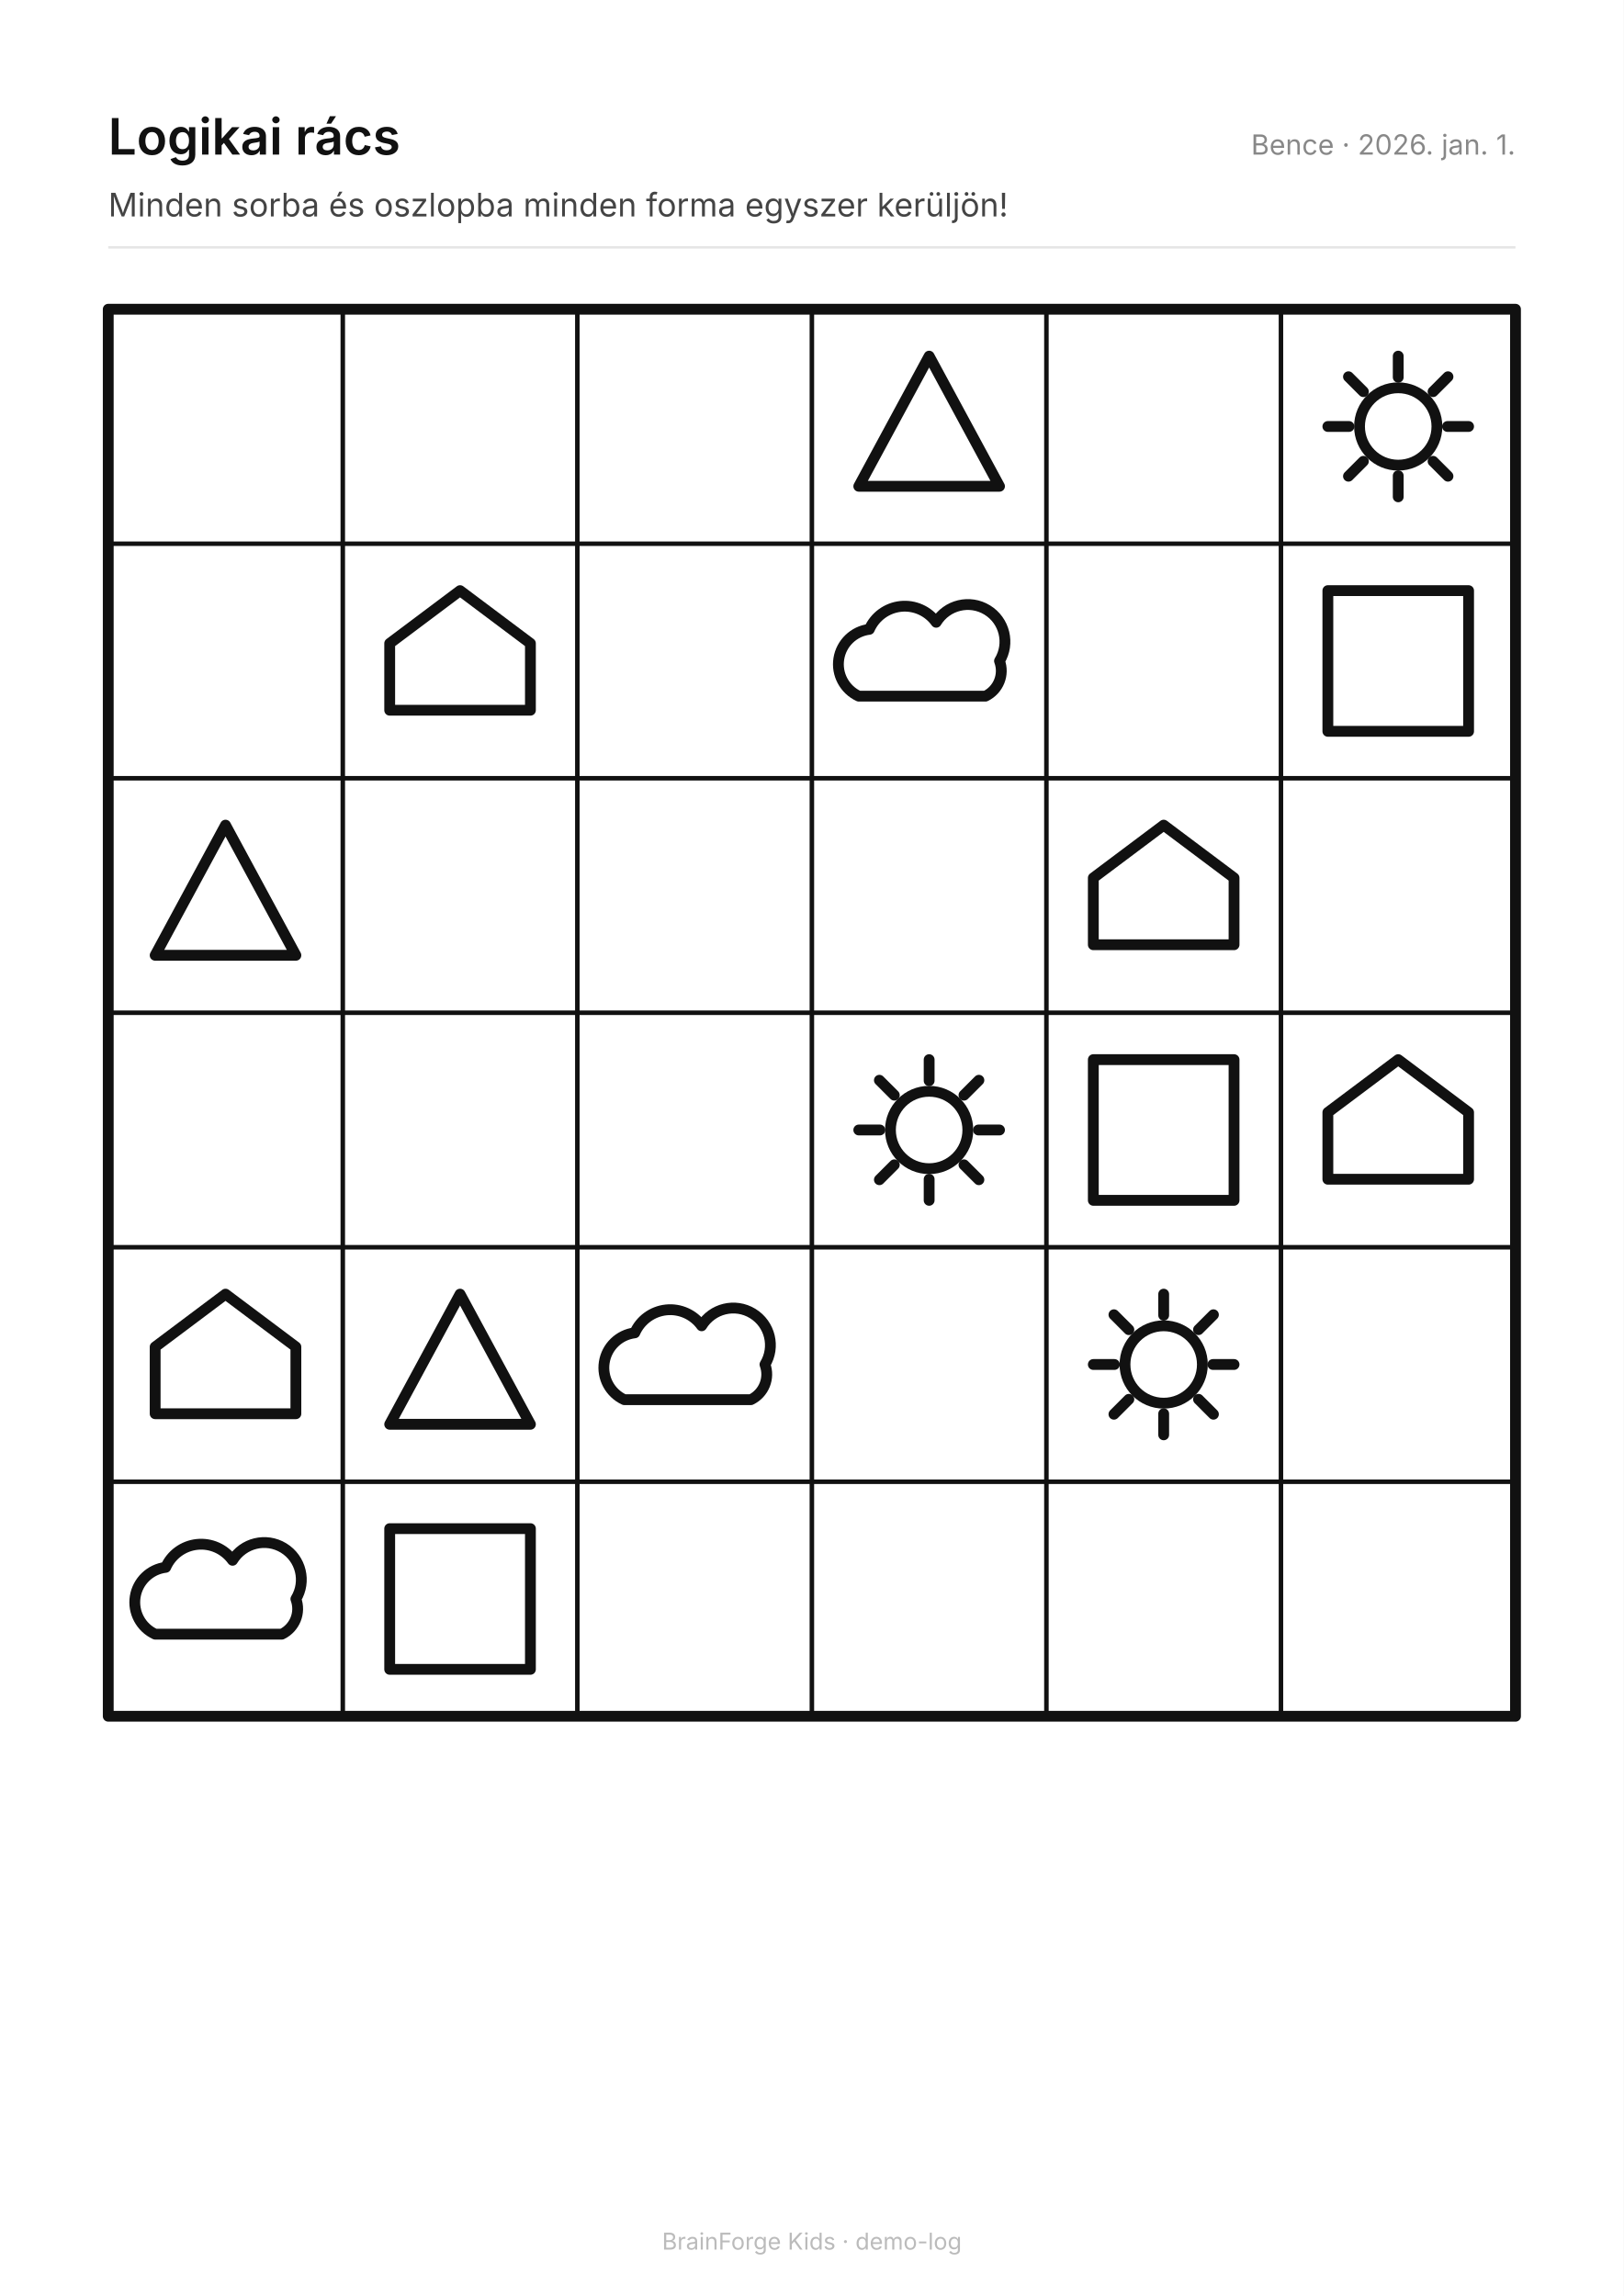
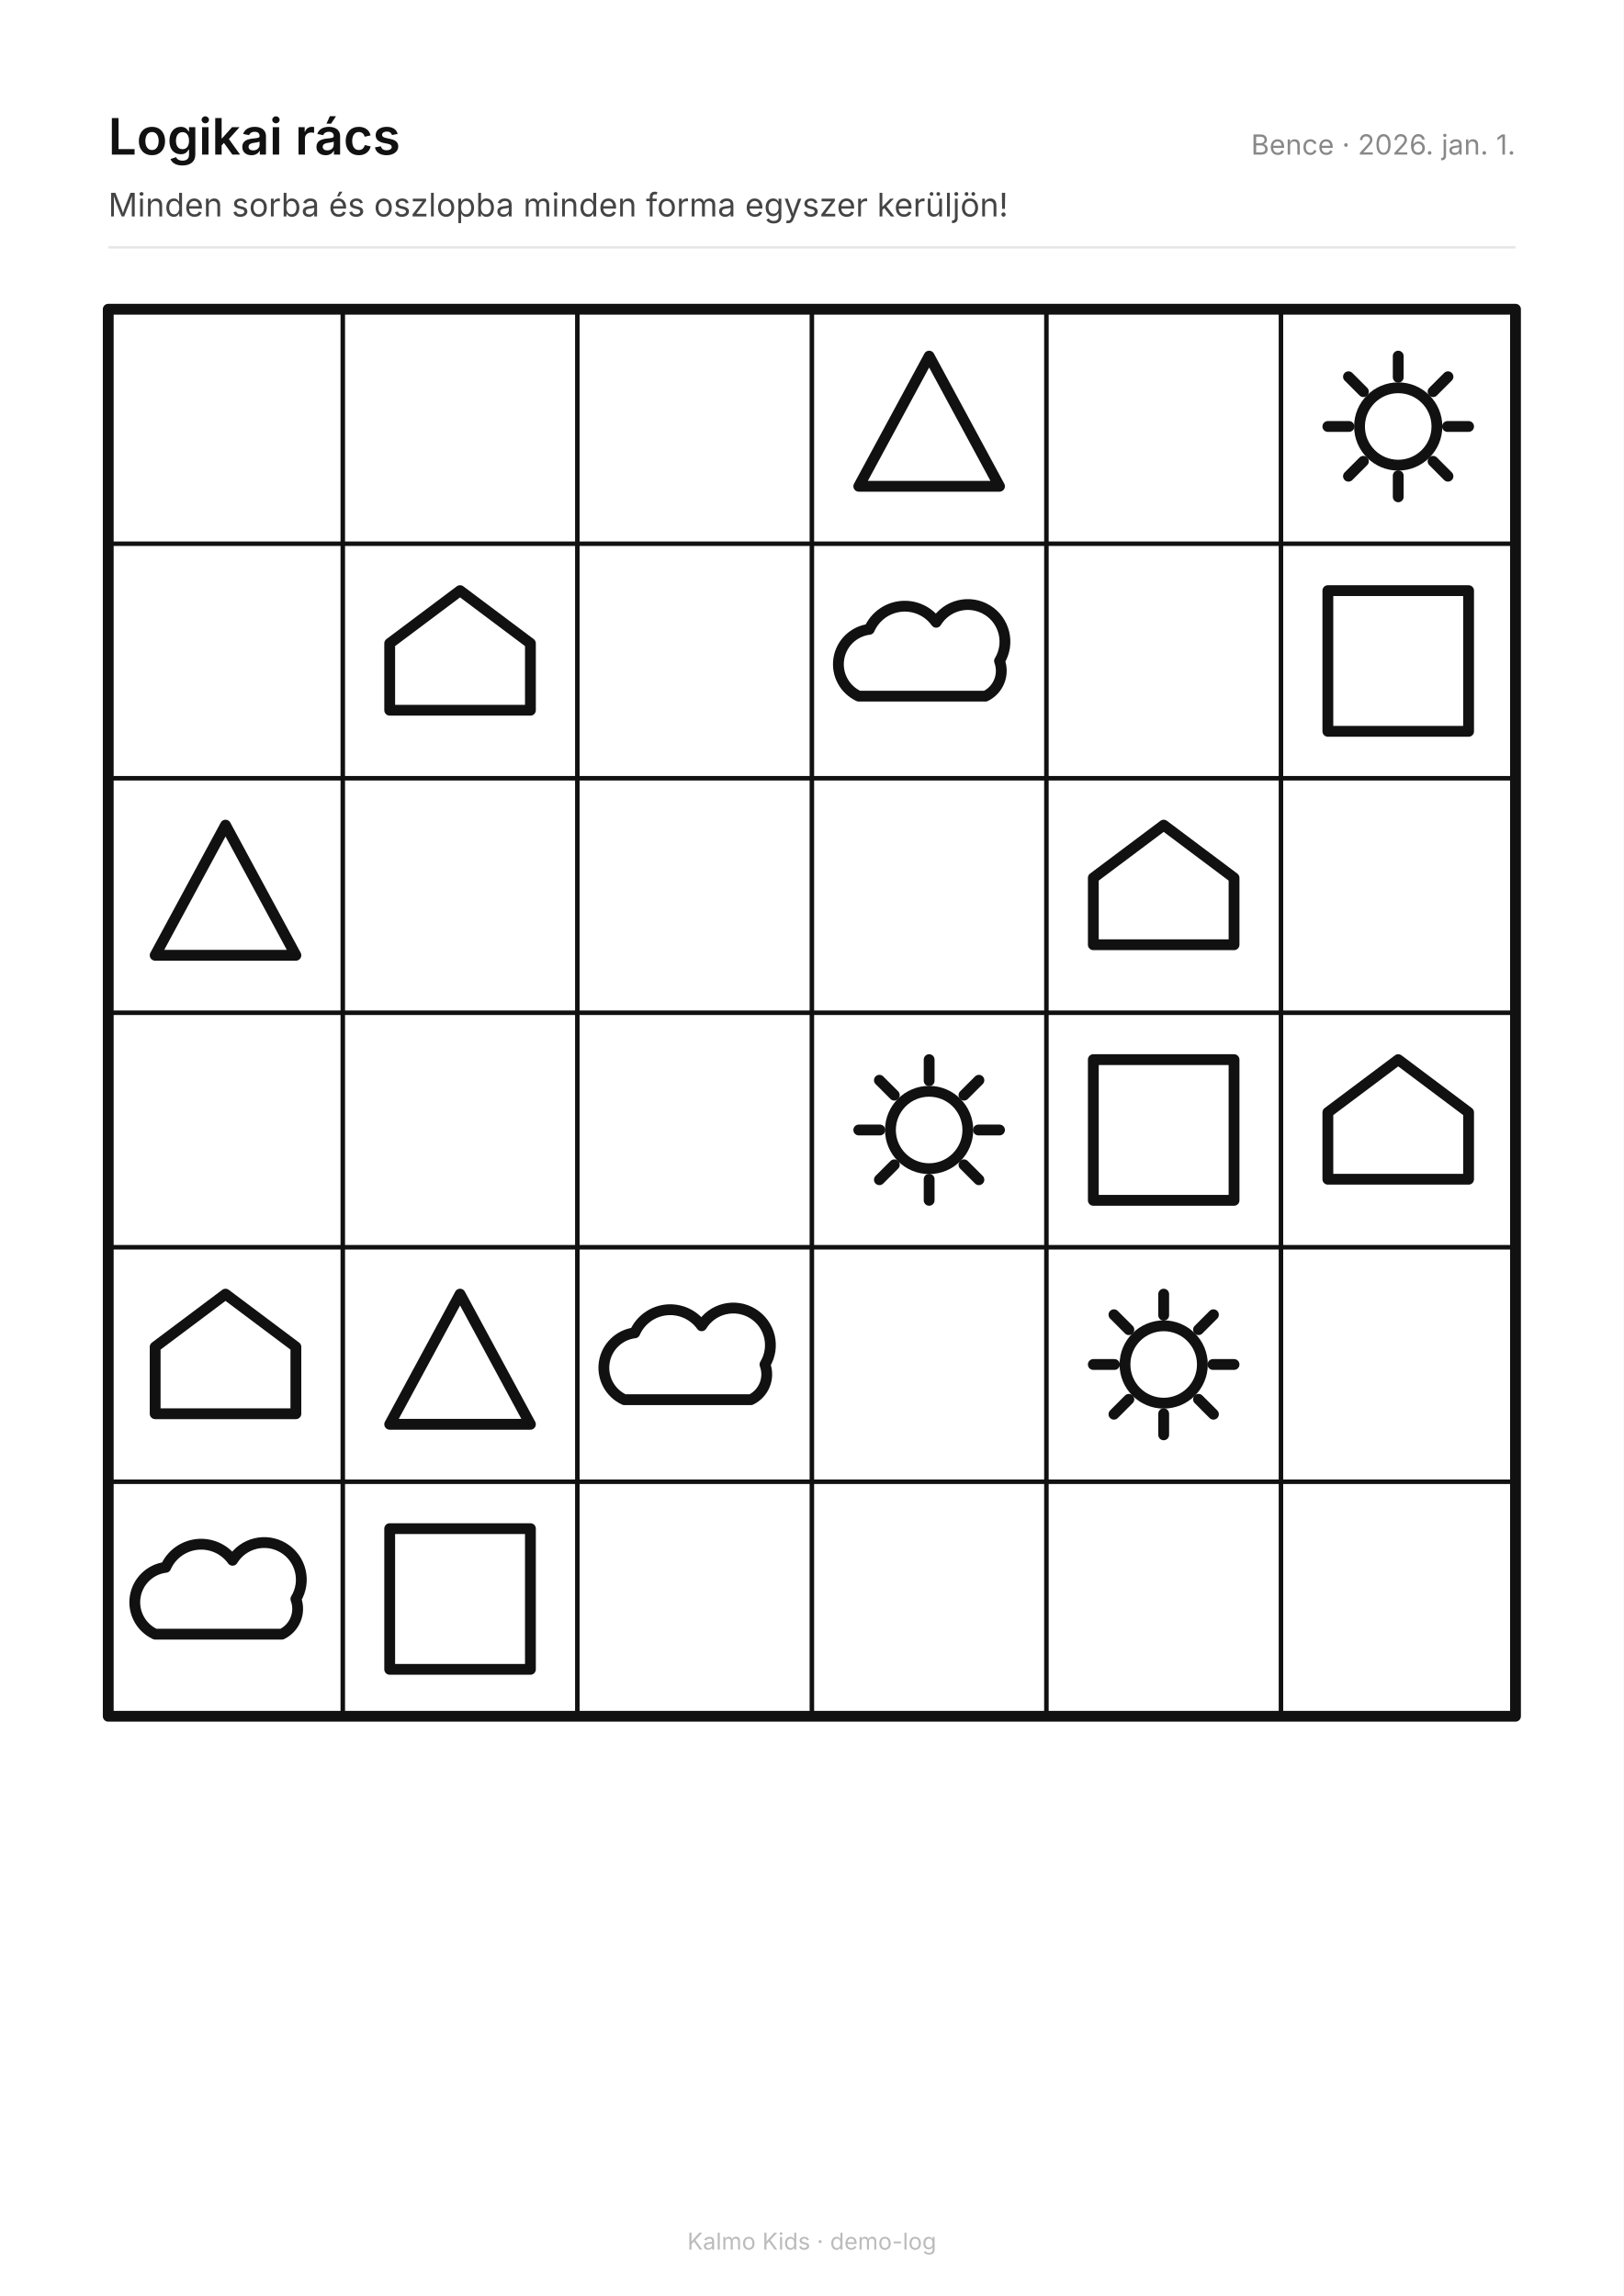
<svg xmlns="http://www.w3.org/2000/svg" width="210mm" height="297mm" viewBox="0 0 210 297" font-family="system-ui, -apple-system, sans-serif">
  <rect width="210" height="297" fill="#fff" />
  <text x="14" y="20" font-size="6.5" font-weight="600" fill="#111">Logikai rács</text>
  <text x="196" y="20" font-size="3.6" fill="#888" text-anchor="end">Bence  ·  2026. jan. 1.</text>
  <text x="14" y="28" font-size="4.2" fill="#444">Minden sorba és oszlopba minden forma egyszer kerüljön!</text>
  <line x1="14" y1="32" x2="196" y2="32" stroke="#e5e5e5" stroke-width="0.3" />
  <g transform="translate(14.00 40.00) scale(1.1667)">
    <g>
      <rect x="0" y="0" width="156" height="156" fill="none" stroke="#111" stroke-width="1.20" stroke-linejoin="round" stroke-linecap="round" />
      <path d="M 26 0 L 26 156" fill="none" stroke="#111" stroke-width="0.50" stroke-linejoin="round" stroke-linecap="round" />
      <path d="M 0 26 L 156 26" fill="none" stroke="#111" stroke-width="0.50" stroke-linejoin="round" stroke-linecap="round" />
      <path d="M 52 0 L 52 156" fill="none" stroke="#111" stroke-width="0.50" stroke-linejoin="round" stroke-linecap="round" />
      <path d="M 0 52 L 156 52" fill="none" stroke="#111" stroke-width="0.50" stroke-linejoin="round" stroke-linecap="round" />
      <path d="M 78 0 L 78 156" fill="none" stroke="#111" stroke-width="0.50" stroke-linejoin="round" stroke-linecap="round" />
      <path d="M 0 78 L 156 78" fill="none" stroke="#111" stroke-width="0.50" stroke-linejoin="round" stroke-linecap="round" />
      <path d="M 104 0 L 104 156" fill="none" stroke="#111" stroke-width="0.50" stroke-linejoin="round" stroke-linecap="round" />
      <path d="M 0 104 L 156 104" fill="none" stroke="#111" stroke-width="0.50" stroke-linejoin="round" stroke-linecap="round" />
      <path d="M 130 0 L 130 156" fill="none" stroke="#111" stroke-width="0.50" stroke-linejoin="round" stroke-linecap="round" />
      <path d="M 0 130 L 156 130" fill="none" stroke="#111" stroke-width="0.50" stroke-linejoin="round" stroke-linecap="round" />
      <path d="M 91 5.2 L 98.8 19.63 L 83.2 19.63 Z" fill="none" stroke="#111" stroke-width="1.20" stroke-linejoin="round" stroke-linecap="round" />
      <circle cx="143" cy="13" r="4.29" fill="none" stroke="#111" stroke-width="1.20" stroke-linejoin="round" stroke-linecap="round" />
      <path d="M 148.46 13 L 150.8 13" fill="none" stroke="#111" stroke-width="1.20" stroke-linejoin="round" stroke-linecap="round" />
      <path d="M 146.861 16.861 L 148.515 18.515" fill="none" stroke="#111" stroke-width="1.20" stroke-linejoin="round" stroke-linecap="round" />
      <path d="M 143 18.46 L 143 20.8" fill="none" stroke="#111" stroke-width="1.20" stroke-linejoin="round" stroke-linecap="round" />
      <path d="M 139.139 16.861 L 137.485 18.515" fill="none" stroke="#111" stroke-width="1.20" stroke-linejoin="round" stroke-linecap="round" />
      <path d="M 137.54 13 L 135.2 13" fill="none" stroke="#111" stroke-width="1.20" stroke-linejoin="round" stroke-linecap="round" />
      <path d="M 139.139 9.139 L 137.485 7.485" fill="none" stroke="#111" stroke-width="1.20" stroke-linejoin="round" stroke-linecap="round" />
      <path d="M 143 7.54 L 143 5.2" fill="none" stroke="#111" stroke-width="1.20" stroke-linejoin="round" stroke-linecap="round" />
      <path d="M 146.861 9.139 L 148.515 7.485" fill="none" stroke="#111" stroke-width="1.20" stroke-linejoin="round" stroke-linecap="round" />
      <path d="M 31.2 44.46 L 31.2 37.05 L 39 31.2 L 46.8 37.05 L 46.8 44.46 Z" fill="none" stroke="#111" stroke-width="1.20" stroke-linejoin="round" stroke-linecap="round" />
      <path d="M 83.2 42.9 a 3.9 3.9 0 0 1 1.17 -7.41 a 4.29 4.29 0 0 1 7.41 -0.78 a 3.9 3.9 0 0 1 7.02 4.29 a 3.12 3.12 0 0 1 -1.56 3.9 Z" fill="none" stroke="#111" stroke-width="1.20" stroke-linejoin="round" stroke-linecap="round" />
      <path d="M 135.2 31.2 h 15.6 v 15.6 h -15.6 Z" fill="none" stroke="#111" stroke-width="1.20" stroke-linejoin="round" stroke-linecap="round" rx="1.25" />
      <path d="M 13 57.2 L 20.8 71.63 L 5.2 71.63 Z" fill="none" stroke="#111" stroke-width="1.20" stroke-linejoin="round" stroke-linecap="round" />
      <path d="M 109.2 70.46 L 109.2 63.05 L 117 57.2 L 124.8 63.05 L 124.8 70.46 Z" fill="none" stroke="#111" stroke-width="1.20" stroke-linejoin="round" stroke-linecap="round" />
      <circle cx="91" cy="91" r="4.29" fill="none" stroke="#111" stroke-width="1.20" stroke-linejoin="round" stroke-linecap="round" />
      <path d="M 96.46 91 L 98.8 91" fill="none" stroke="#111" stroke-width="1.20" stroke-linejoin="round" stroke-linecap="round" />
      <path d="M 94.861 94.861 L 96.515 96.515" fill="none" stroke="#111" stroke-width="1.20" stroke-linejoin="round" stroke-linecap="round" />
      <path d="M 91 96.46 L 91 98.8" fill="none" stroke="#111" stroke-width="1.20" stroke-linejoin="round" stroke-linecap="round" />
      <path d="M 87.139 94.861 L 85.485 96.515" fill="none" stroke="#111" stroke-width="1.20" stroke-linejoin="round" stroke-linecap="round" />
      <path d="M 85.54 91 L 83.2 91" fill="none" stroke="#111" stroke-width="1.20" stroke-linejoin="round" stroke-linecap="round" />
      <path d="M 87.139 87.139 L 85.485 85.485" fill="none" stroke="#111" stroke-width="1.20" stroke-linejoin="round" stroke-linecap="round" />
      <path d="M 91 85.54 L 91 83.2" fill="none" stroke="#111" stroke-width="1.20" stroke-linejoin="round" stroke-linecap="round" />
      <path d="M 94.861 87.139 L 96.515 85.485" fill="none" stroke="#111" stroke-width="1.20" stroke-linejoin="round" stroke-linecap="round" />
      <path d="M 109.2 83.2 h 15.6 v 15.6 h -15.6 Z" fill="none" stroke="#111" stroke-width="1.20" stroke-linejoin="round" stroke-linecap="round" rx="1.25" />
      <path d="M 135.2 96.46 L 135.2 89.05 L 143 83.2 L 150.8 89.05 L 150.8 96.46 Z" fill="none" stroke="#111" stroke-width="1.20" stroke-linejoin="round" stroke-linecap="round" />
      <path d="M 5.2 122.46 L 5.2 115.05 L 13 109.2 L 20.8 115.05 L 20.8 122.46 Z" fill="none" stroke="#111" stroke-width="1.20" stroke-linejoin="round" stroke-linecap="round" />
      <path d="M 39 109.2 L 46.8 123.63 L 31.2 123.63 Z" fill="none" stroke="#111" stroke-width="1.20" stroke-linejoin="round" stroke-linecap="round" />
      <path d="M 57.2 120.9 a 3.9 3.9 0 0 1 1.17 -7.41 a 4.29 4.29 0 0 1 7.41 -0.78 a 3.9 3.9 0 0 1 7.02 4.29 a 3.12 3.12 0 0 1 -1.56 3.9 Z" fill="none" stroke="#111" stroke-width="1.20" stroke-linejoin="round" stroke-linecap="round" />
      <circle cx="117" cy="117" r="4.29" fill="none" stroke="#111" stroke-width="1.20" stroke-linejoin="round" stroke-linecap="round" />
      <path d="M 122.46 117 L 124.8 117" fill="none" stroke="#111" stroke-width="1.20" stroke-linejoin="round" stroke-linecap="round" />
      <path d="M 120.861 120.861 L 122.515 122.515" fill="none" stroke="#111" stroke-width="1.20" stroke-linejoin="round" stroke-linecap="round" />
      <path d="M 117 122.46 L 117 124.8" fill="none" stroke="#111" stroke-width="1.20" stroke-linejoin="round" stroke-linecap="round" />
      <path d="M 113.139 120.861 L 111.485 122.515" fill="none" stroke="#111" stroke-width="1.20" stroke-linejoin="round" stroke-linecap="round" />
      <path d="M 111.54 117 L 109.2 117" fill="none" stroke="#111" stroke-width="1.20" stroke-linejoin="round" stroke-linecap="round" />
      <path d="M 113.139 113.139 L 111.485 111.485" fill="none" stroke="#111" stroke-width="1.20" stroke-linejoin="round" stroke-linecap="round" />
      <path d="M 117 111.54 L 117 109.2" fill="none" stroke="#111" stroke-width="1.20" stroke-linejoin="round" stroke-linecap="round" />
      <path d="M 120.861 113.139 L 122.515 111.485" fill="none" stroke="#111" stroke-width="1.20" stroke-linejoin="round" stroke-linecap="round" />
      <path d="M 5.2 146.9 a 3.9 3.9 0 0 1 1.17 -7.41 a 4.29 4.29 0 0 1 7.41 -0.78 a 3.9 3.9 0 0 1 7.02 4.29 a 3.12 3.12 0 0 1 -1.56 3.9 Z" fill="none" stroke="#111" stroke-width="1.20" stroke-linejoin="round" stroke-linecap="round" />
      <path d="M 31.2 135.2 h 15.6 v 15.6 h -15.6 Z" fill="none" stroke="#111" stroke-width="1.20" stroke-linejoin="round" stroke-linecap="round" rx="1.25" />
    </g>
  </g>
-   <text x="105" y="291" font-size="3" fill="#bbb" text-anchor="middle">BrainForge Kids · demo-log</text>
+   <text x="105" y="291" font-size="3" fill="#bbb" text-anchor="middle">Kalmo Kids · demo-log</text>
</svg>
